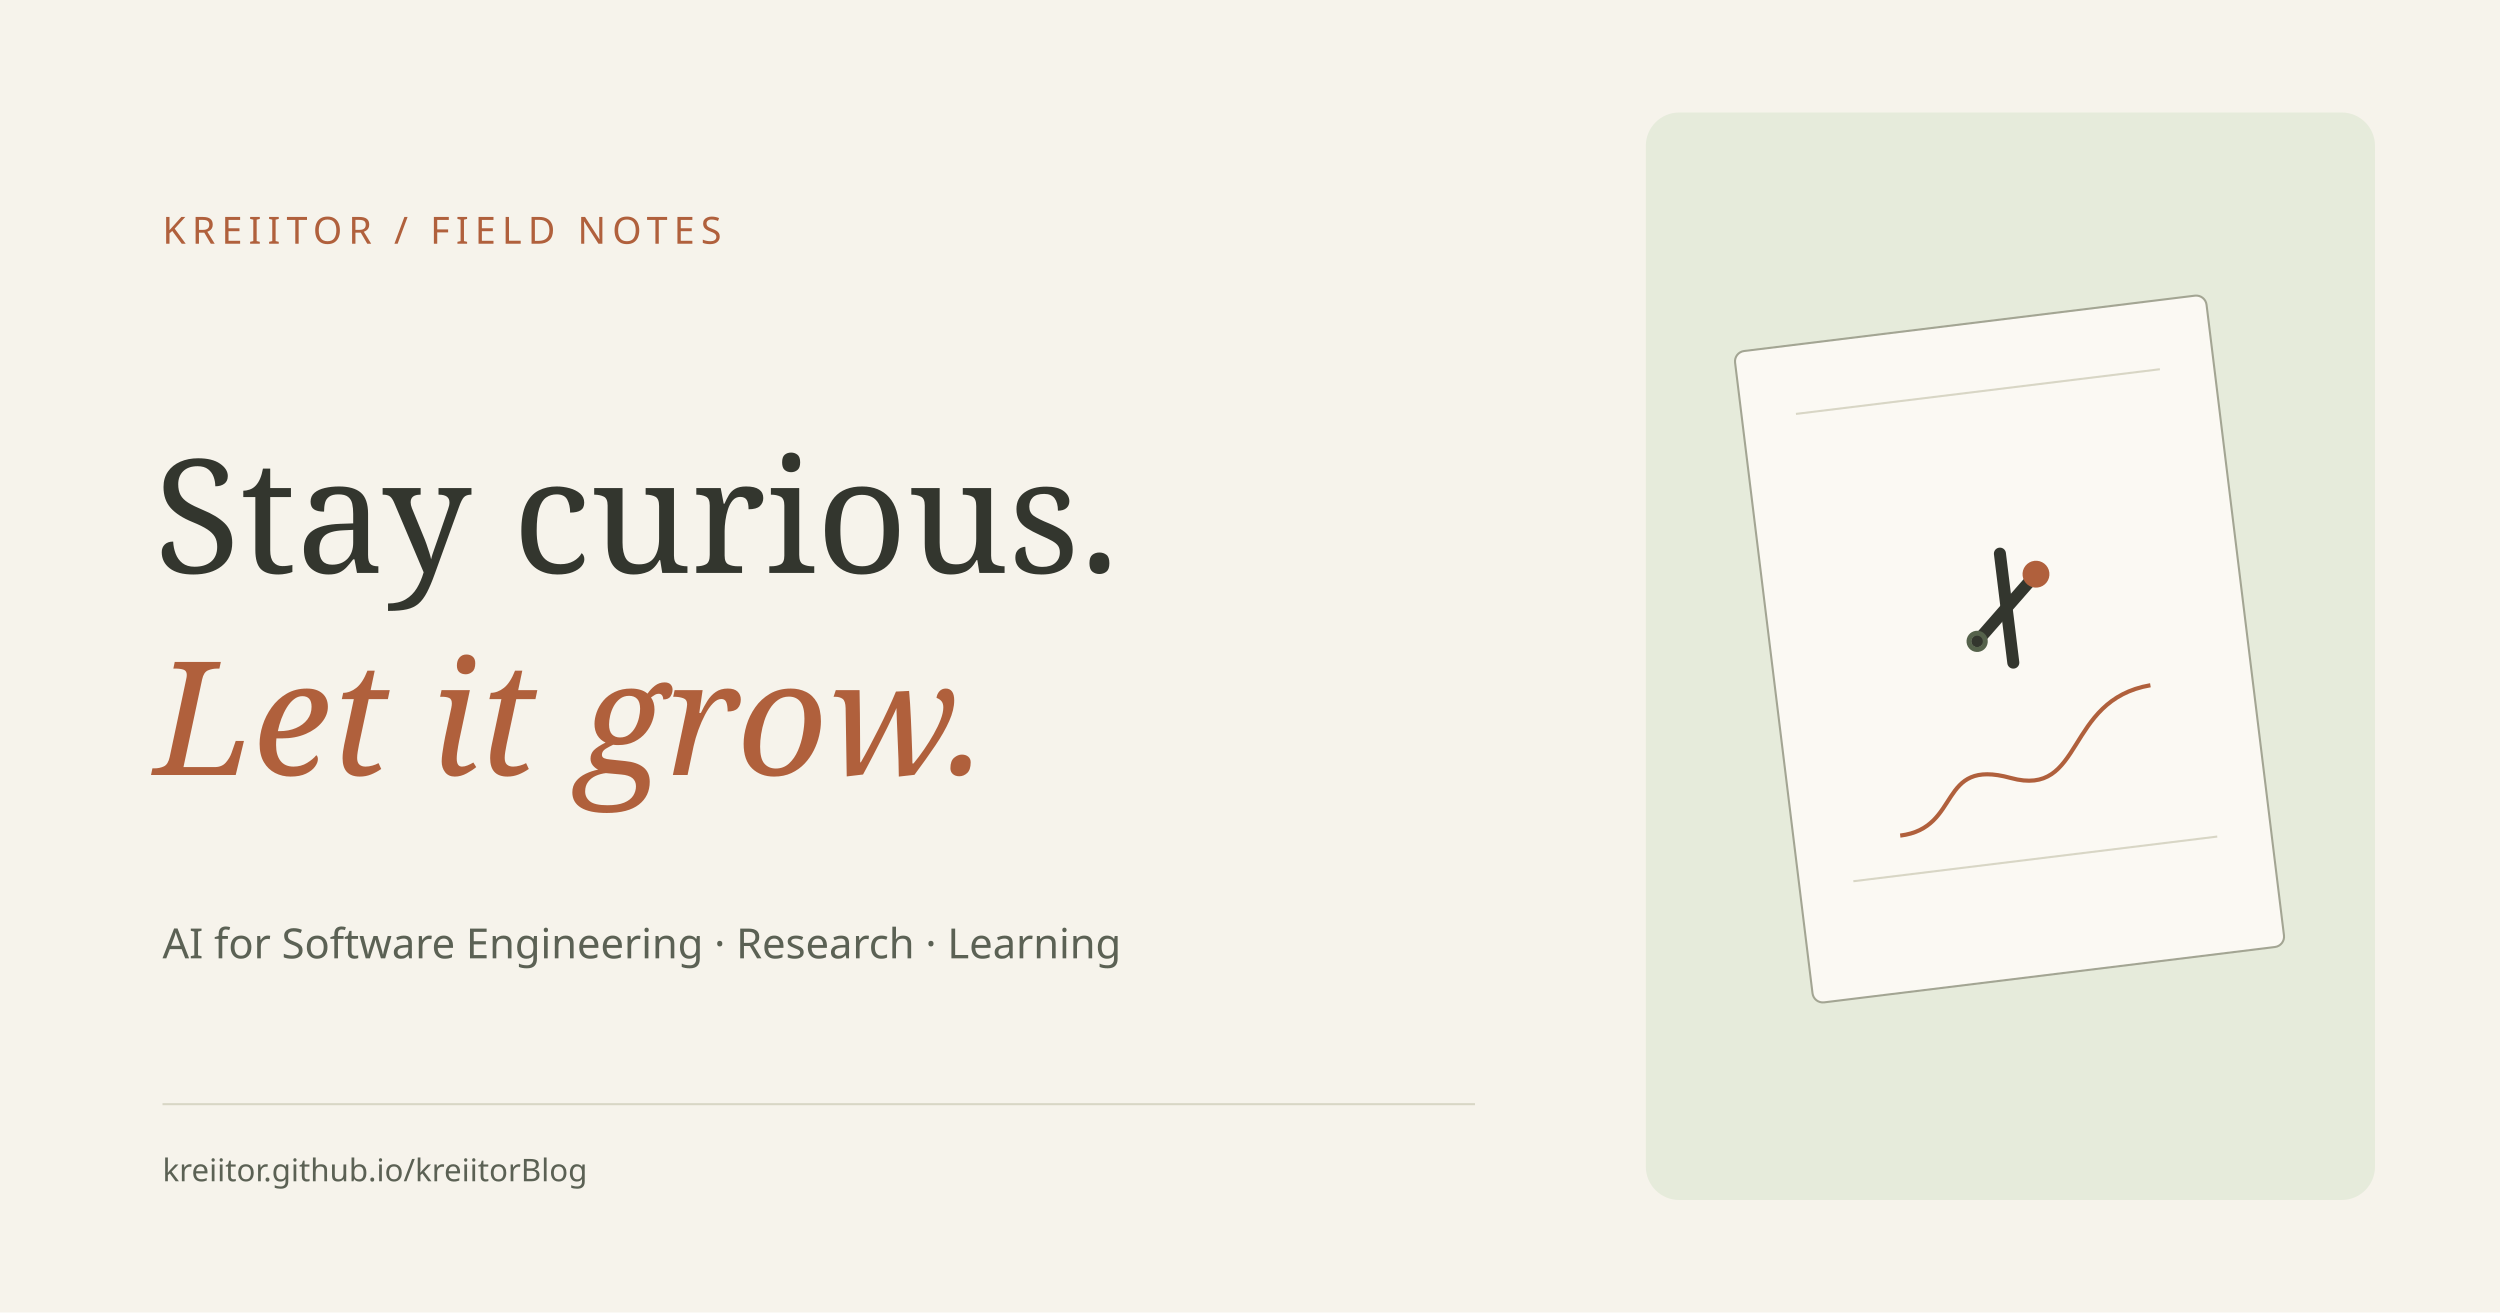
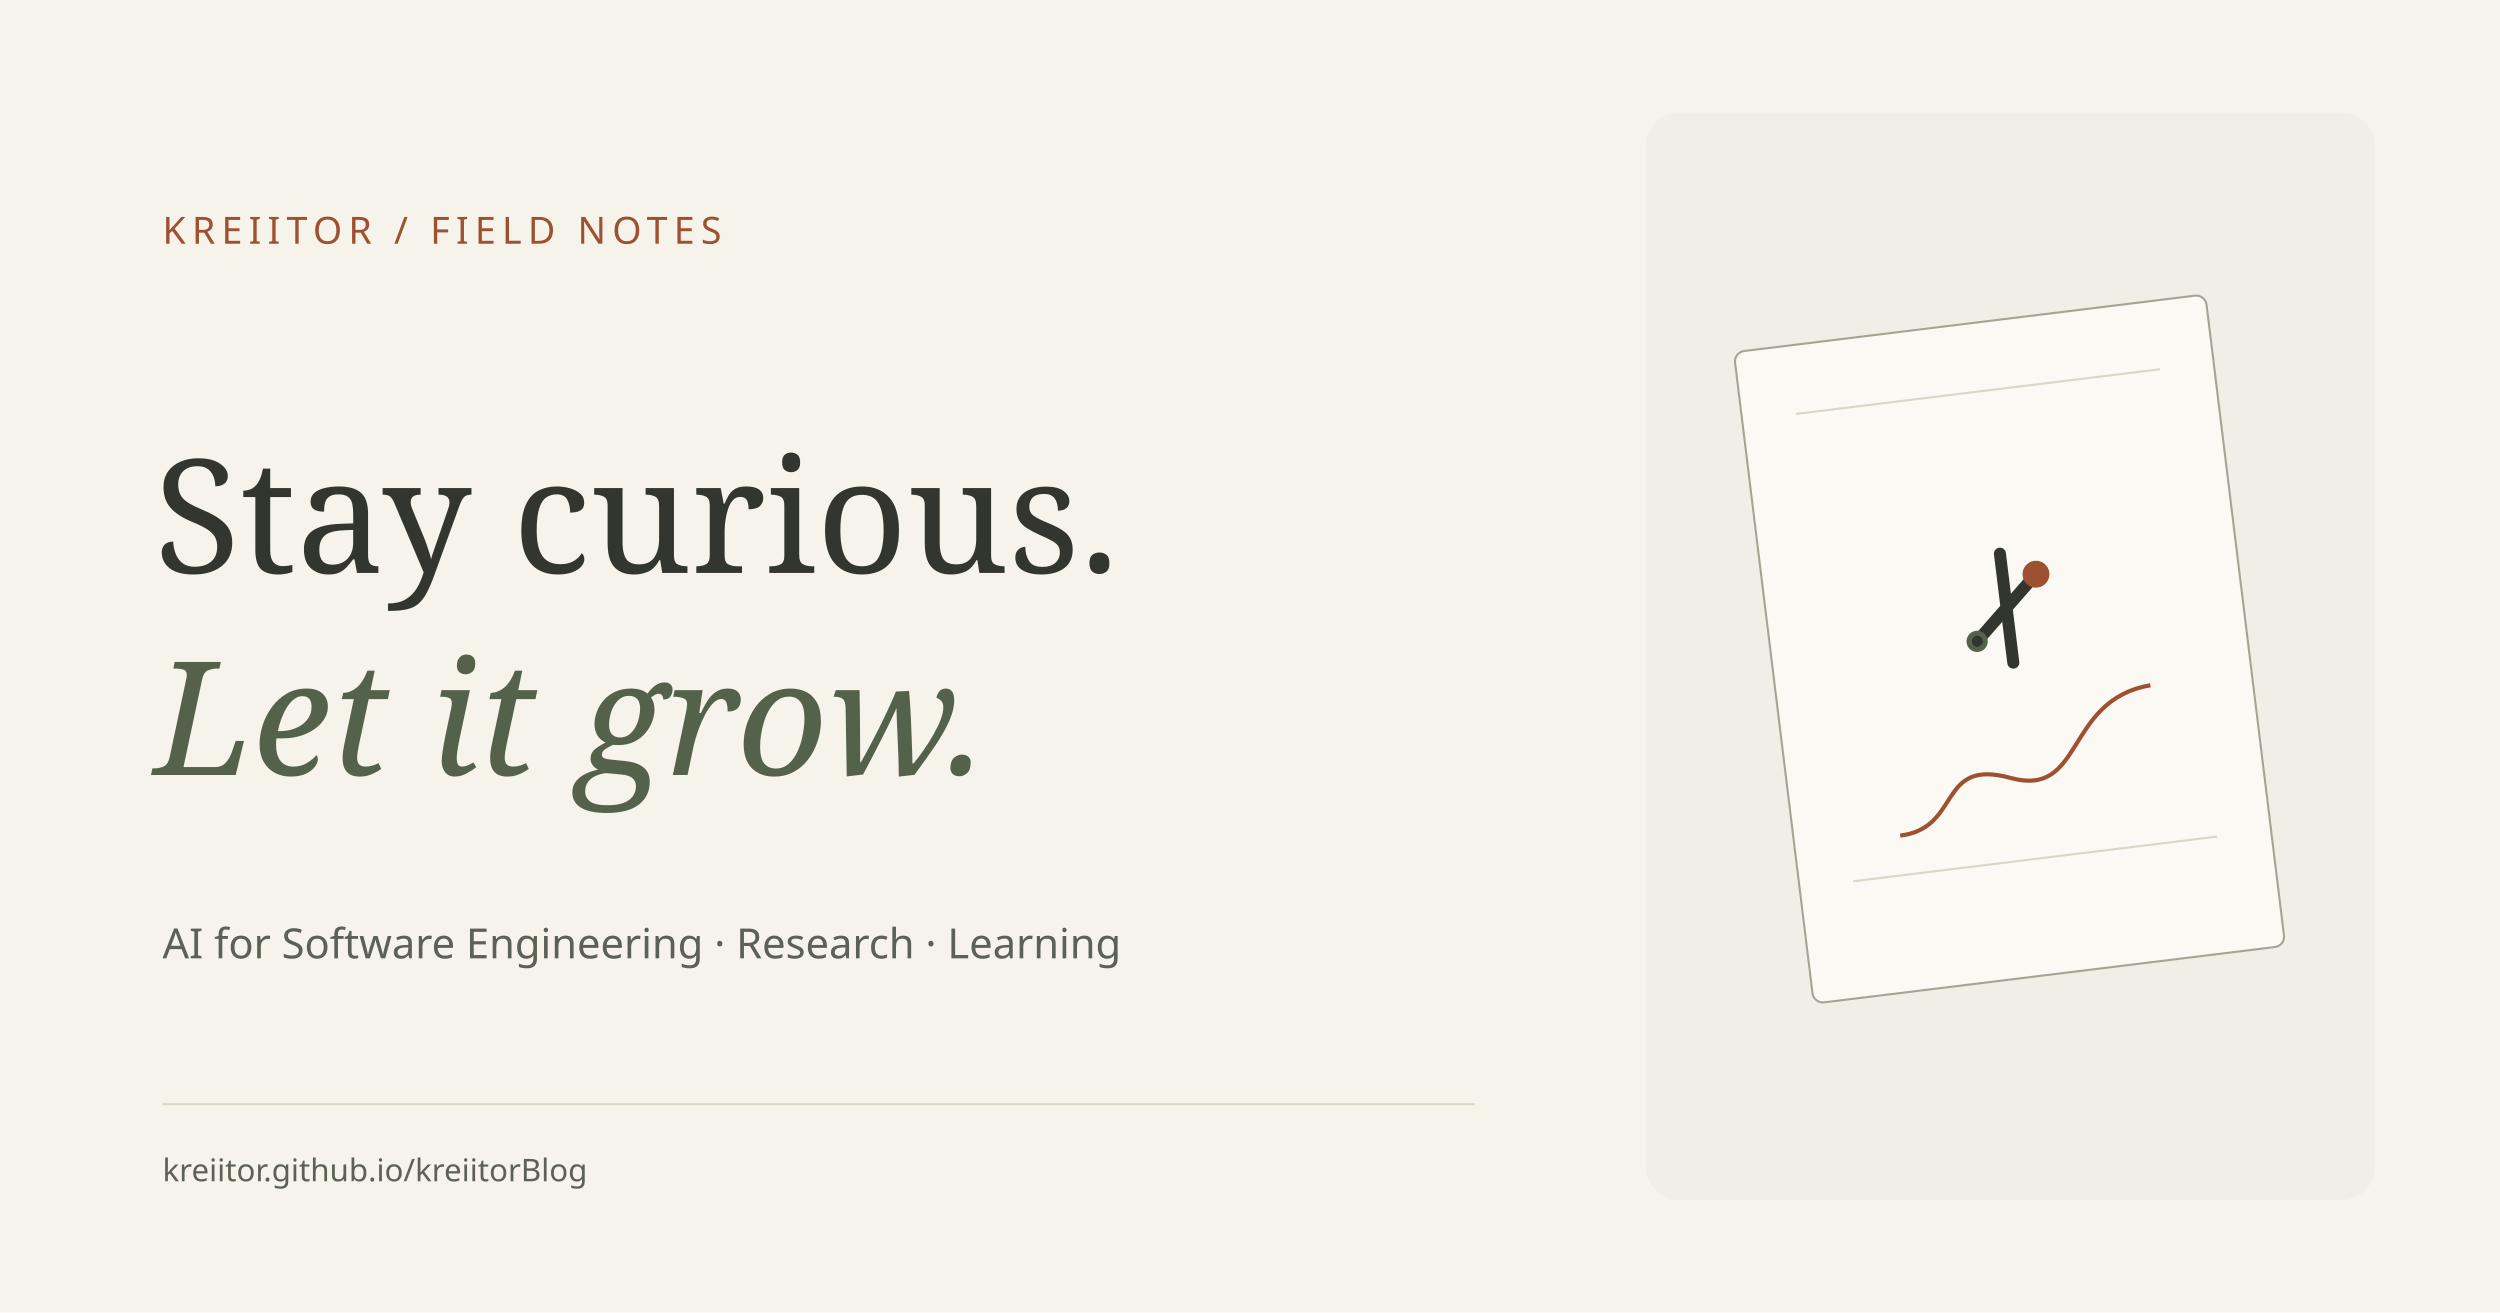
<svg xmlns="http://www.w3.org/2000/svg" width="1200" height="630" viewBox="0 0 1200 630">
  <rect width="1200" height="630" fill="#f6f3eb" />
-   <rect x="790" y="54" width="350" height="522" rx="16" fill="#e6ebdb" />
-   <text x="78" y="117" font-family="sans-serif" font-size="18" letter-spacing="3" fill="#b0603c">KREIITOR / FIELD NOTES</text>
+   <rect x="790" y="54" width="350" height="522" rx="16" fill="#f0eee6" />
+   <text x="78" y="117" font-family="sans-serif" font-size="18" letter-spacing="3" fill="#9e5130">KREIITOR / FIELD NOTES</text>
  <text x="74" y="275" font-family="Georgia,serif" font-size="76" fill="#33362e">Stay curious.</text>
-   <text x="74" y="372" font-family="Georgia,serif" font-size="76" font-style="italic" fill="#b0603c">Let it grow.</text>
+   <text x="74" y="372" font-family="Georgia,serif" font-size="76" font-style="italic" fill="#55624b">Let it grow.</text>
  <text x="78" y="460" font-family="sans-serif" font-size="20" fill="#5b6154">AI for Software Engineering · Research · Learning</text>
  <path d="M78 530h630" stroke="#d8d6c5" />
  <text x="78" y="567" font-family="sans-serif" font-size="15" fill="#5b6154">kreiitor.github.io/kreiitorBlog</text>
  <g transform="rotate(-7 965 315)">
    <rect x="851" y="154" width="228" height="315" rx="5" fill="#fbf9f3" stroke="#a3a593" />
    <path d="M877 187h176M877 413h176" stroke="#d8d6c5" />
    <g transform="translate(915 240) scale(3.4)">
      <path d="M15 23V7.5" stroke="#33362e" stroke-width="1.7" stroke-linecap="round" />
      <path d="M15 15.2L10.3 19.4M15 15.2L19.7 11" stroke="#33362e" stroke-width="1.7" stroke-linecap="round" stroke-linejoin="round" />
-       <circle cx="19.7" cy="11" r="1.9" fill="#b0603c" />
+       <circle cx="19.7" cy="11" r="1.9" fill="#9e5130" />
      <circle cx="10.3" cy="19.4" r="1.15" fill="none" stroke="#55624b" stroke-width=".7" />
    </g>
-     <path d="M902 394c30 0 22-35 56-21s30-34 72-36" stroke="#b0603c" fill="none" stroke-width="2" />
+     <path d="M902 394c30 0 22-35 56-21s30-34 72-36" stroke="#9e5130" fill="none" stroke-width="2" />
  </g>
</svg>
